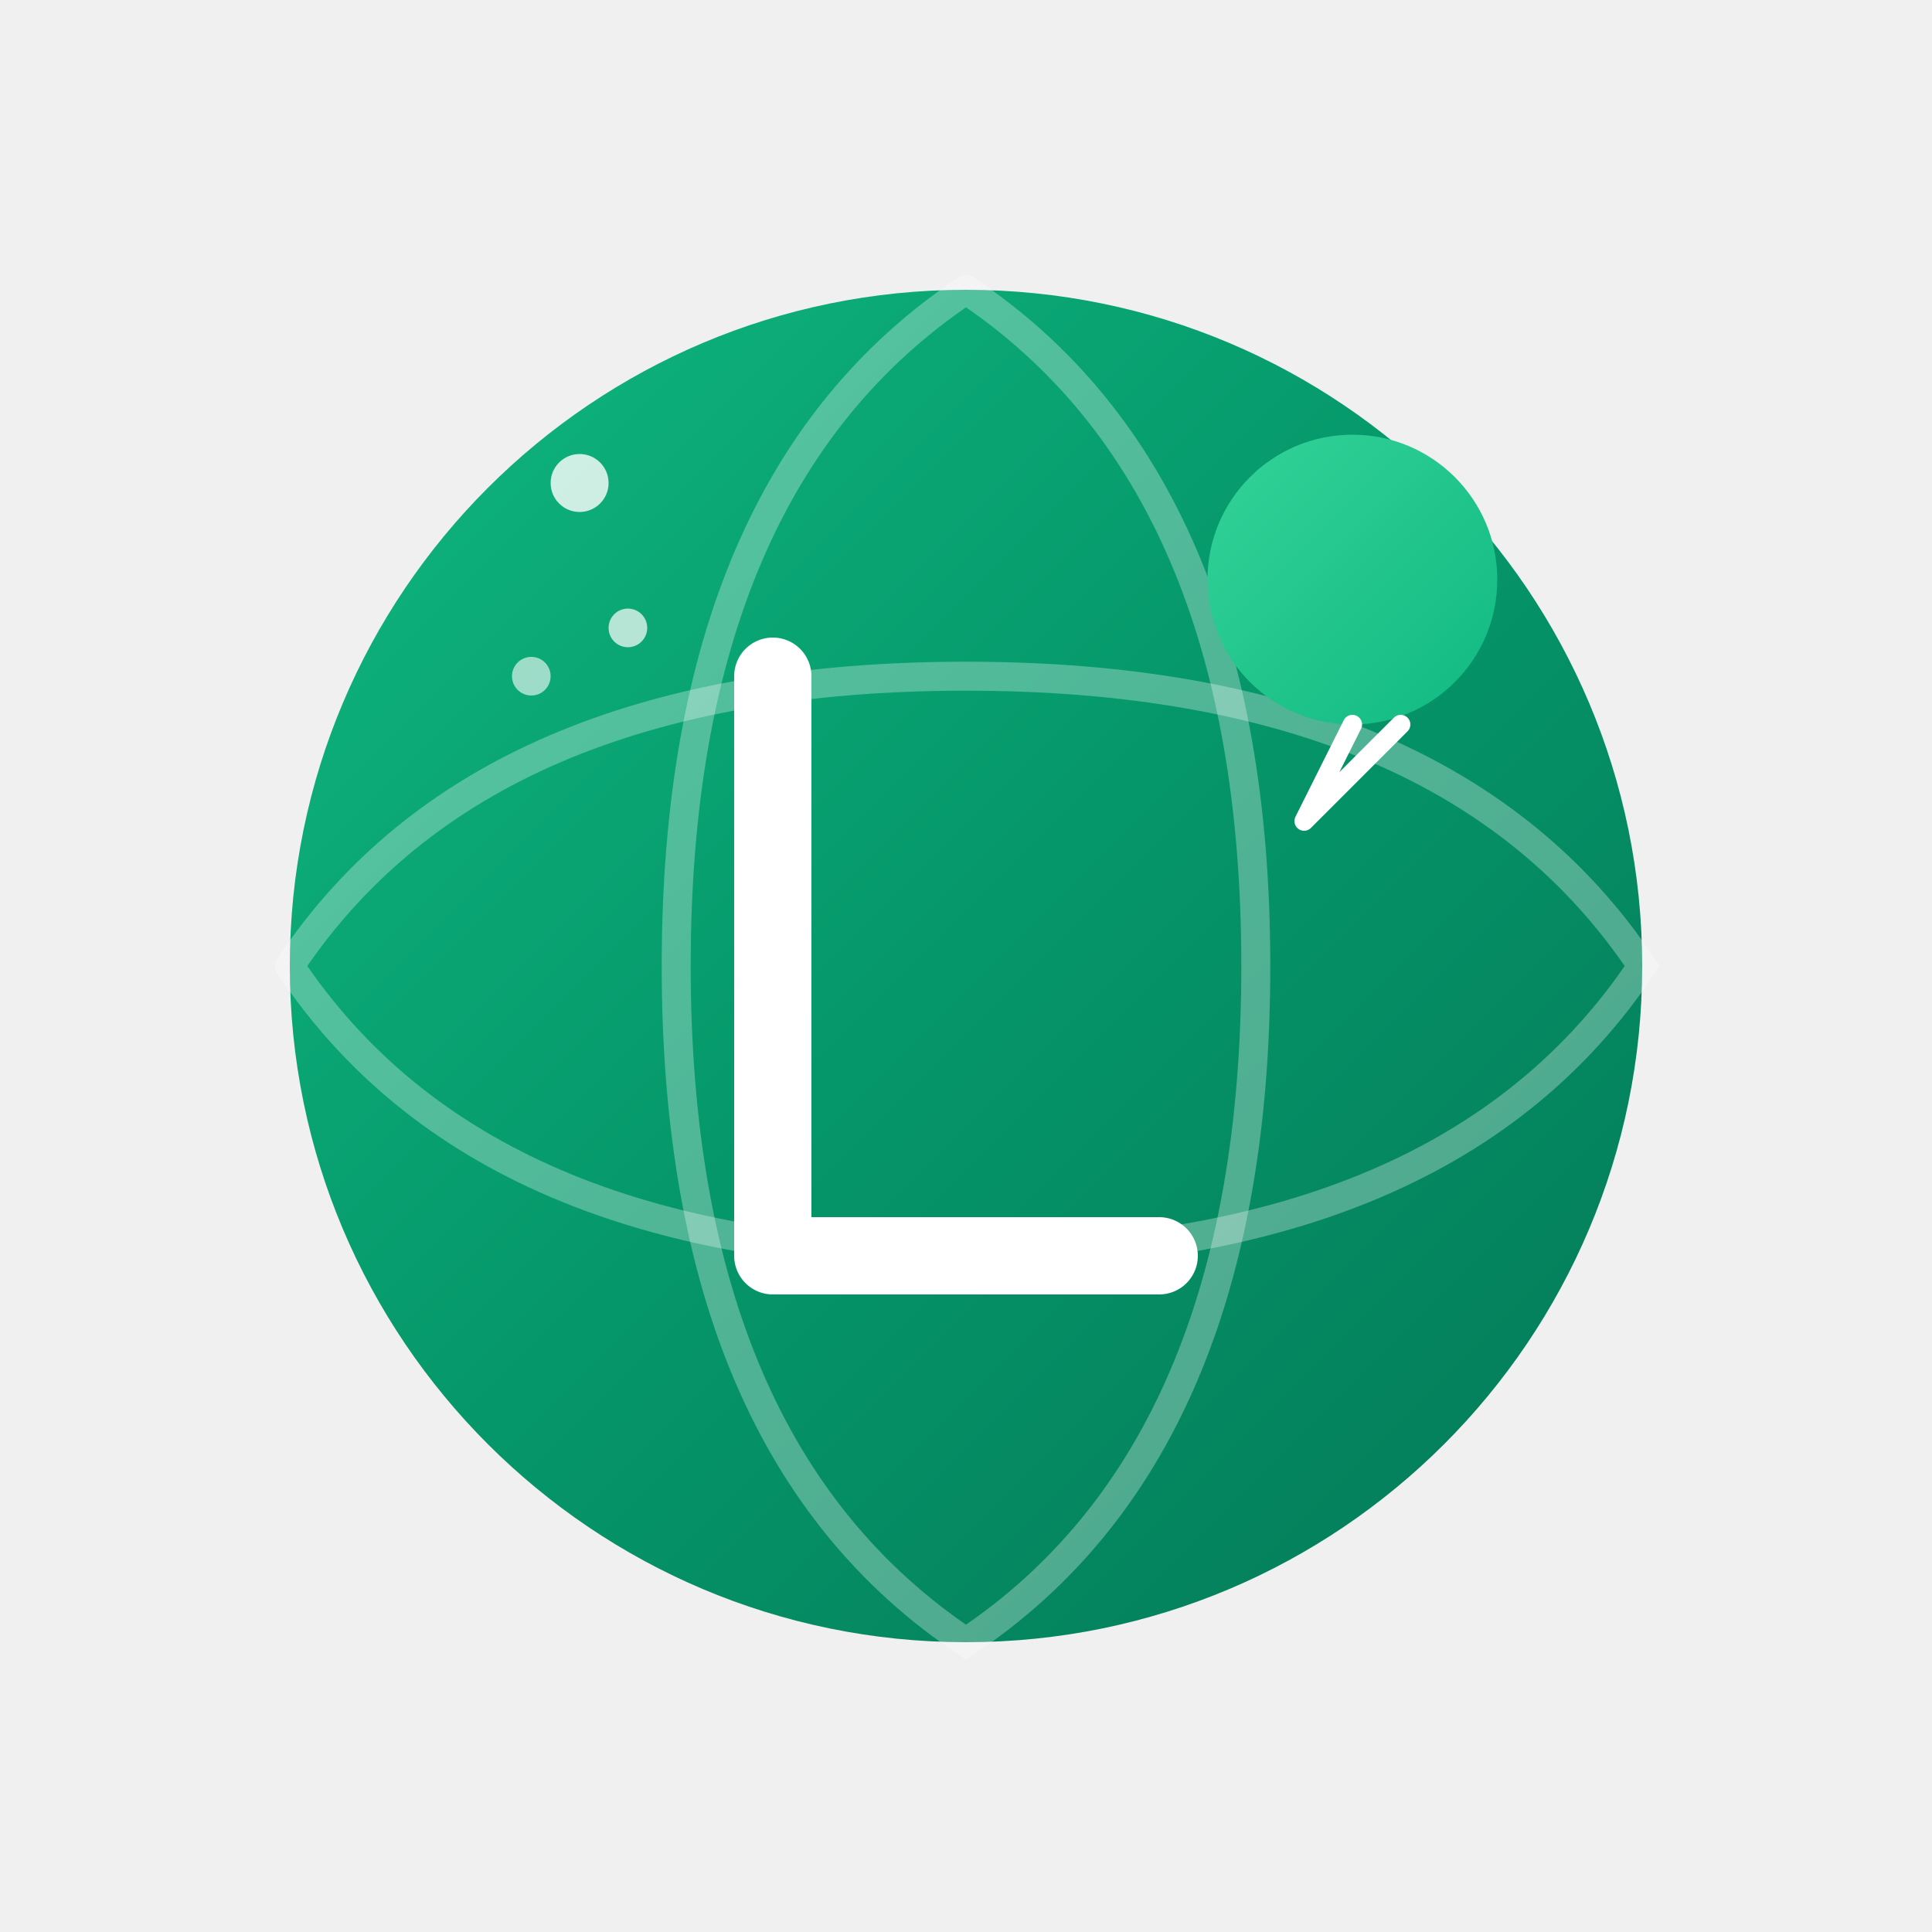
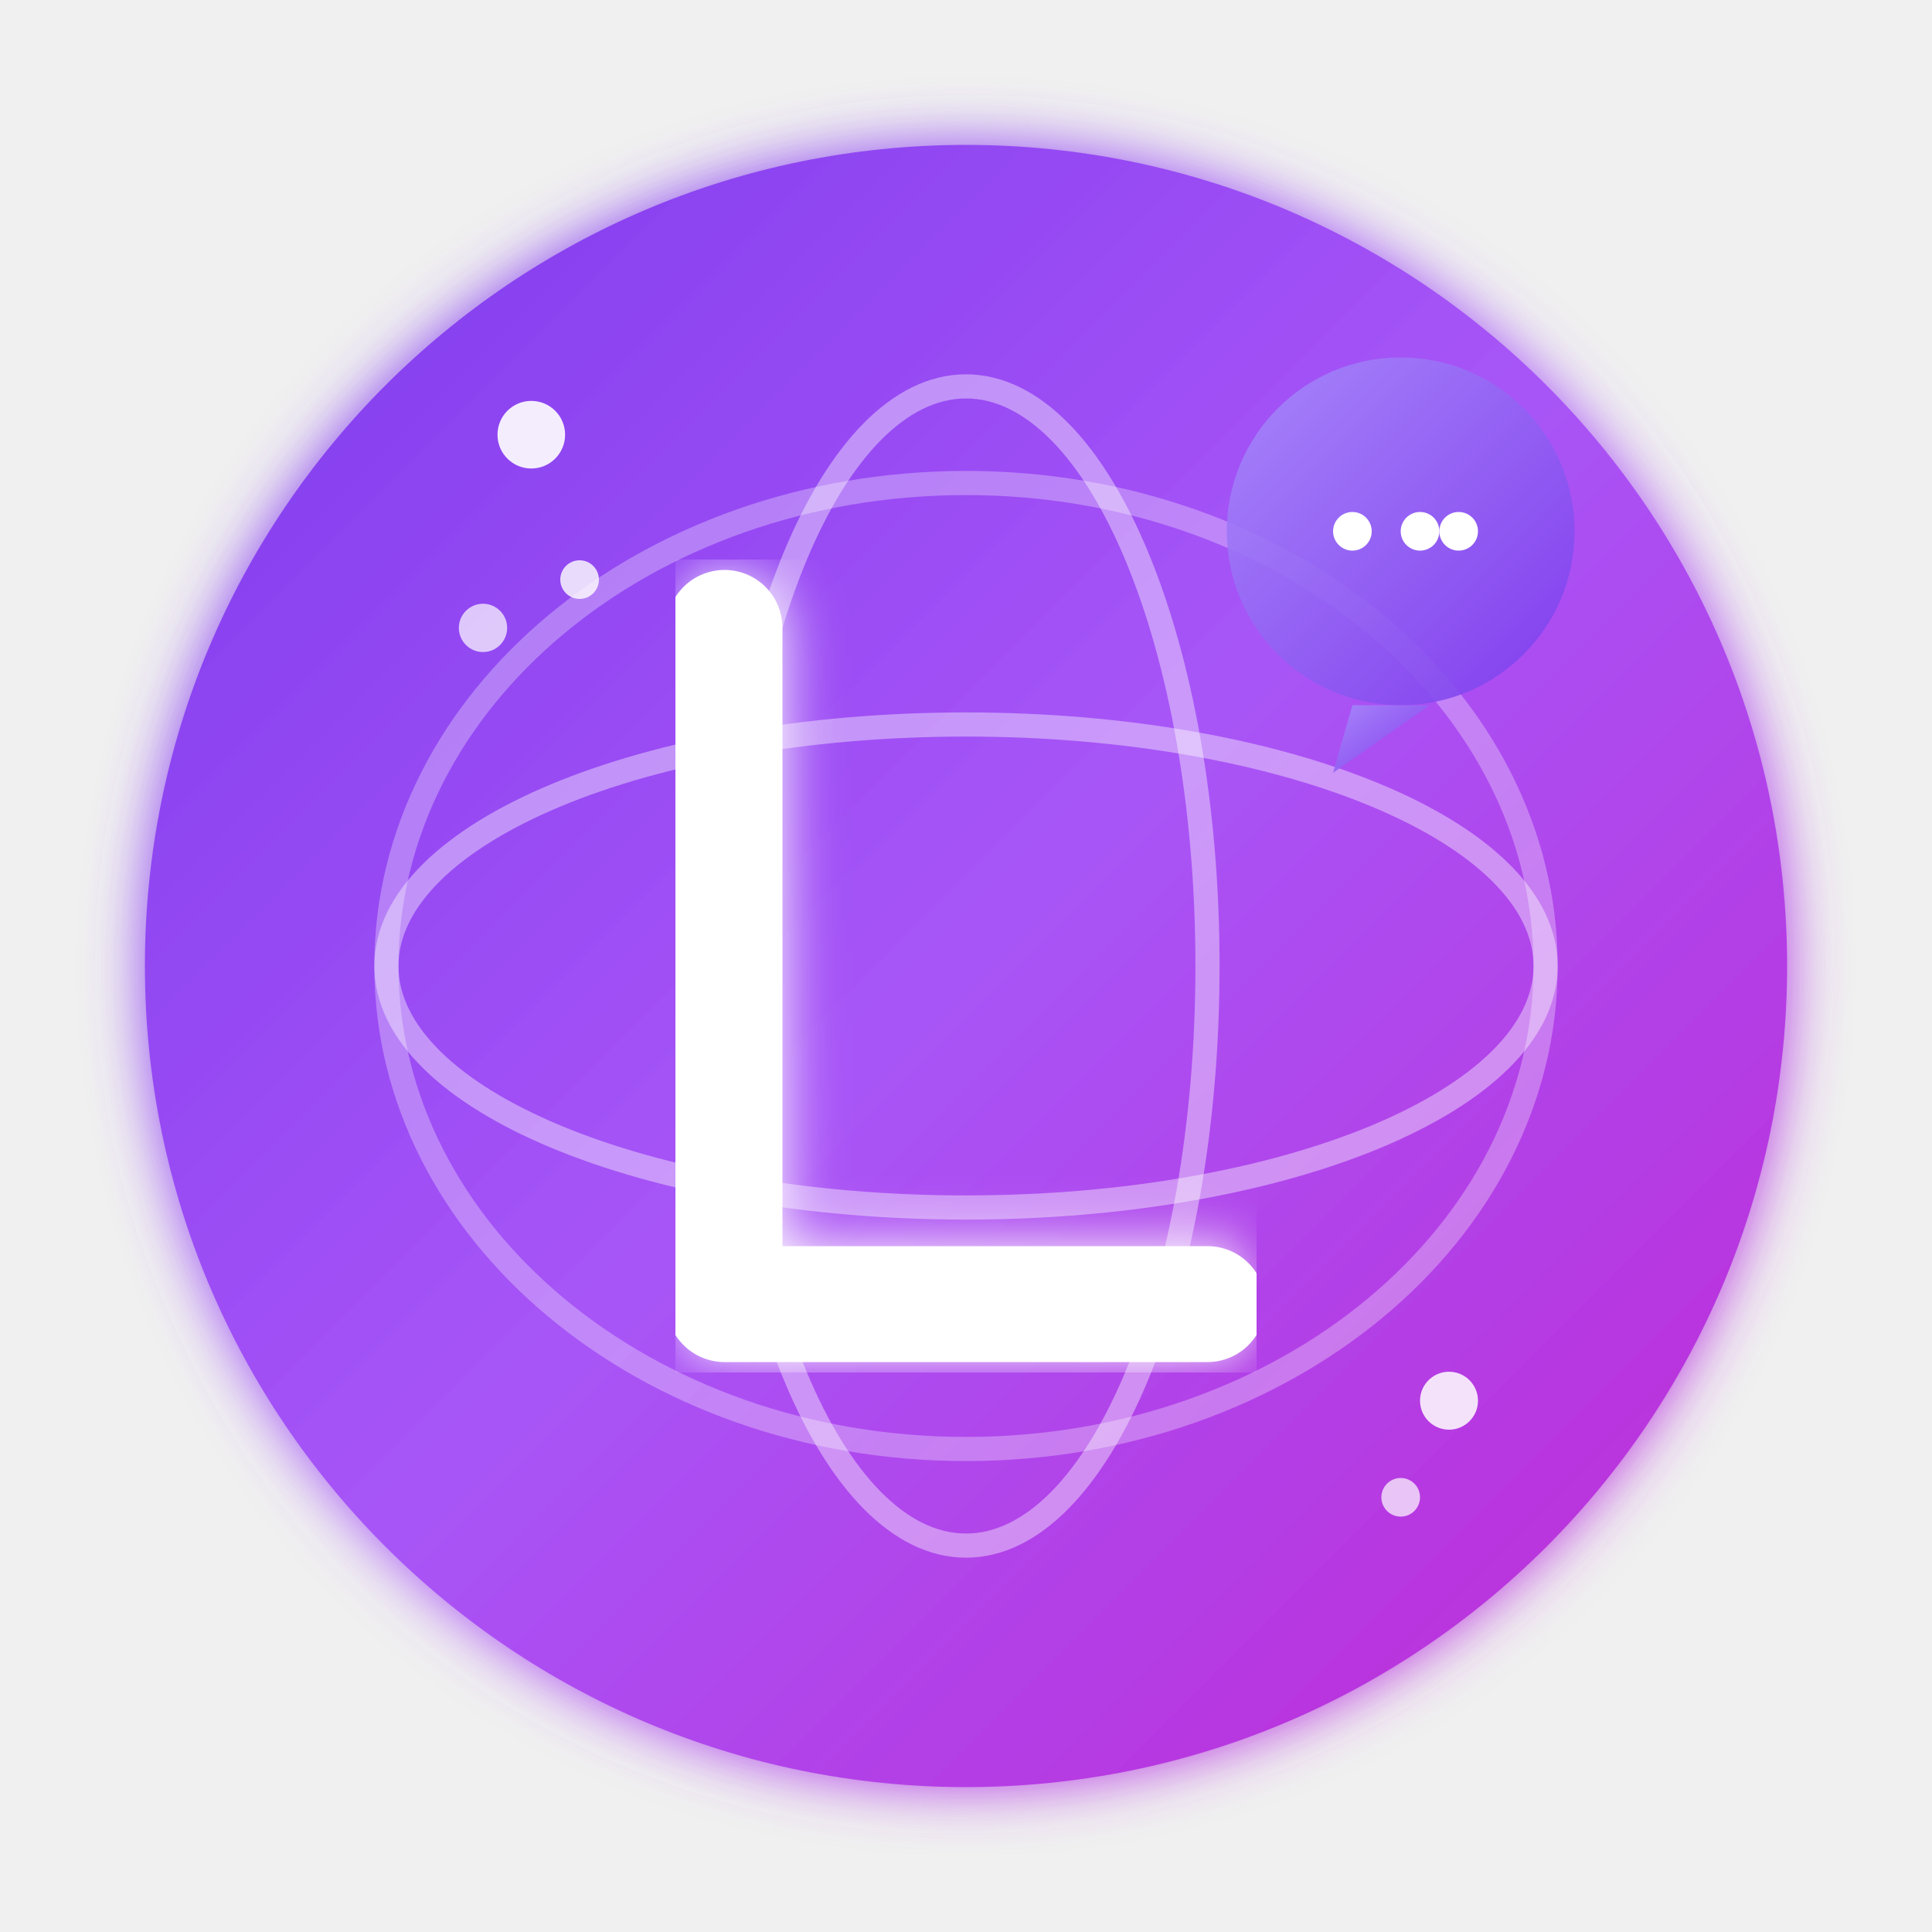
<svg xmlns="http://www.w3.org/2000/svg" viewBox="0 0 200 200">
  <defs>
-     <linearGradient id="lingozoGradient" x1="0%" y1="0%" x2="100%" y2="100%">
-       <stop offset="0%" stop-color="#10b981" />
-       <stop offset="50%" stop-color="#059669" />
-       <stop offset="100%" stop-color="#047857" />
+     <linearGradient id="lingozoPurpleGradient" x1="0%" y1="0%" x2="100%" y2="100%">
+       <stop offset="0%" stop-color="#7c3aed" />
+       <stop offset="50%" stop-color="#a855f7" />
+       <stop offset="100%" stop-color="#c026d3" />
    </linearGradient>
    <linearGradient id="lingozoAccent" x1="0%" y1="0%" x2="100%" y2="100%">
-       <stop offset="0%" stop-color="#34d399" />
-       <stop offset="100%" stop-color="#10b981" />
+       <stop offset="0%" stop-color="#a78bfa" />
+       <stop offset="100%" stop-color="#7c3aed" />
    </linearGradient>
+     <filter id="glow">
+       <feGaussianBlur stdDeviation="3" result="coloredBlur" />
+       <feMerge>
+         <feMergeNode in="coloredBlur" />
+         <feMergeNode in="SourceGraphic" />
+       </feMerge>
+     </filter>
  </defs>
-   <circle cx="100" cy="100" r="70" fill="url(#lingozoGradient)" />
-   <path d="M 100 30 Q 130 50 130 100 Q 130 150 100 170 Q 70 150 70 100 Q 70 50 100 30" stroke="white" stroke-width="3" stroke-linecap="round" fill="none" opacity="0.3" />
-   <path d="M 30 100 Q 50 70 100 70 Q 150 70 170 100 Q 150 130 100 130 Q 50 130 30 100" stroke="white" stroke-width="3" stroke-linecap="round" fill="none" opacity="0.3" />
-   <path d="M 80 70 L 80 130 M 80 130 L 120 130" stroke="white" stroke-width="8" stroke-linecap="round" stroke-linejoin="round" fill="none" />
-   <circle cx="140" cy="60" r="15" fill="url(#lingozoAccent)" />
-   <path d="M 140 75 L 135 85 L 145 75" stroke="white" stroke-width="2" stroke-linecap="round" stroke-linejoin="round" fill="none" />
-   <circle cx="60" cy="50" r="3" fill="white" opacity="0.8" />
-   <circle cx="55" cy="70" r="2" fill="white" opacity="0.6" />
-   <circle cx="65" cy="65" r="2" fill="white" opacity="0.7" />
+   <circle cx="100" cy="100" r="85" fill="url(#lingozoPurpleGradient)" filter="url(#glow)" />
+   <ellipse cx="100" cy="100" rx="60" ry="25" stroke="white" stroke-width="2.5" fill="none" opacity="0.4" />
+   <ellipse cx="100" cy="100" rx="60" ry="50" stroke="white" stroke-width="2.5" fill="none" opacity="0.3" />
+   <ellipse cx="100" cy="100" rx="25" ry="60" stroke="white" stroke-width="2.5" fill="none" opacity="0.4" />
+   <g filter="url(#glow)">
+     <path d="M 75 65 L 75 135 M 75 135 L 125 135" stroke="white" stroke-width="12" stroke-linecap="round" stroke-linejoin="round" fill="none" />
+   </g>
+   <circle cx="145" cy="55" r="18" fill="url(#lingozoAccent)" opacity="0.9" />
+   <path d="M 140 73 L 138 80 L 148 73" fill="url(#lingozoAccent)" opacity="0.9" />
+   <circle cx="140" cy="55" r="2" fill="white" />
+   <circle cx="147" cy="55" r="2" fill="white" />
+   <circle cx="151" cy="55" r="2" fill="white" />
+   <circle cx="55" cy="45" r="3.5" fill="white" opacity="0.9" />
+   <circle cx="50" cy="65" r="2.5" fill="white" opacity="0.7" />
+   <circle cx="60" cy="60" r="2" fill="white" opacity="0.8" />
+   <circle cx="150" cy="145" r="3" fill="white" opacity="0.85" />
+   <circle cx="145" cy="155" r="2" fill="white" opacity="0.7" />
</svg>
